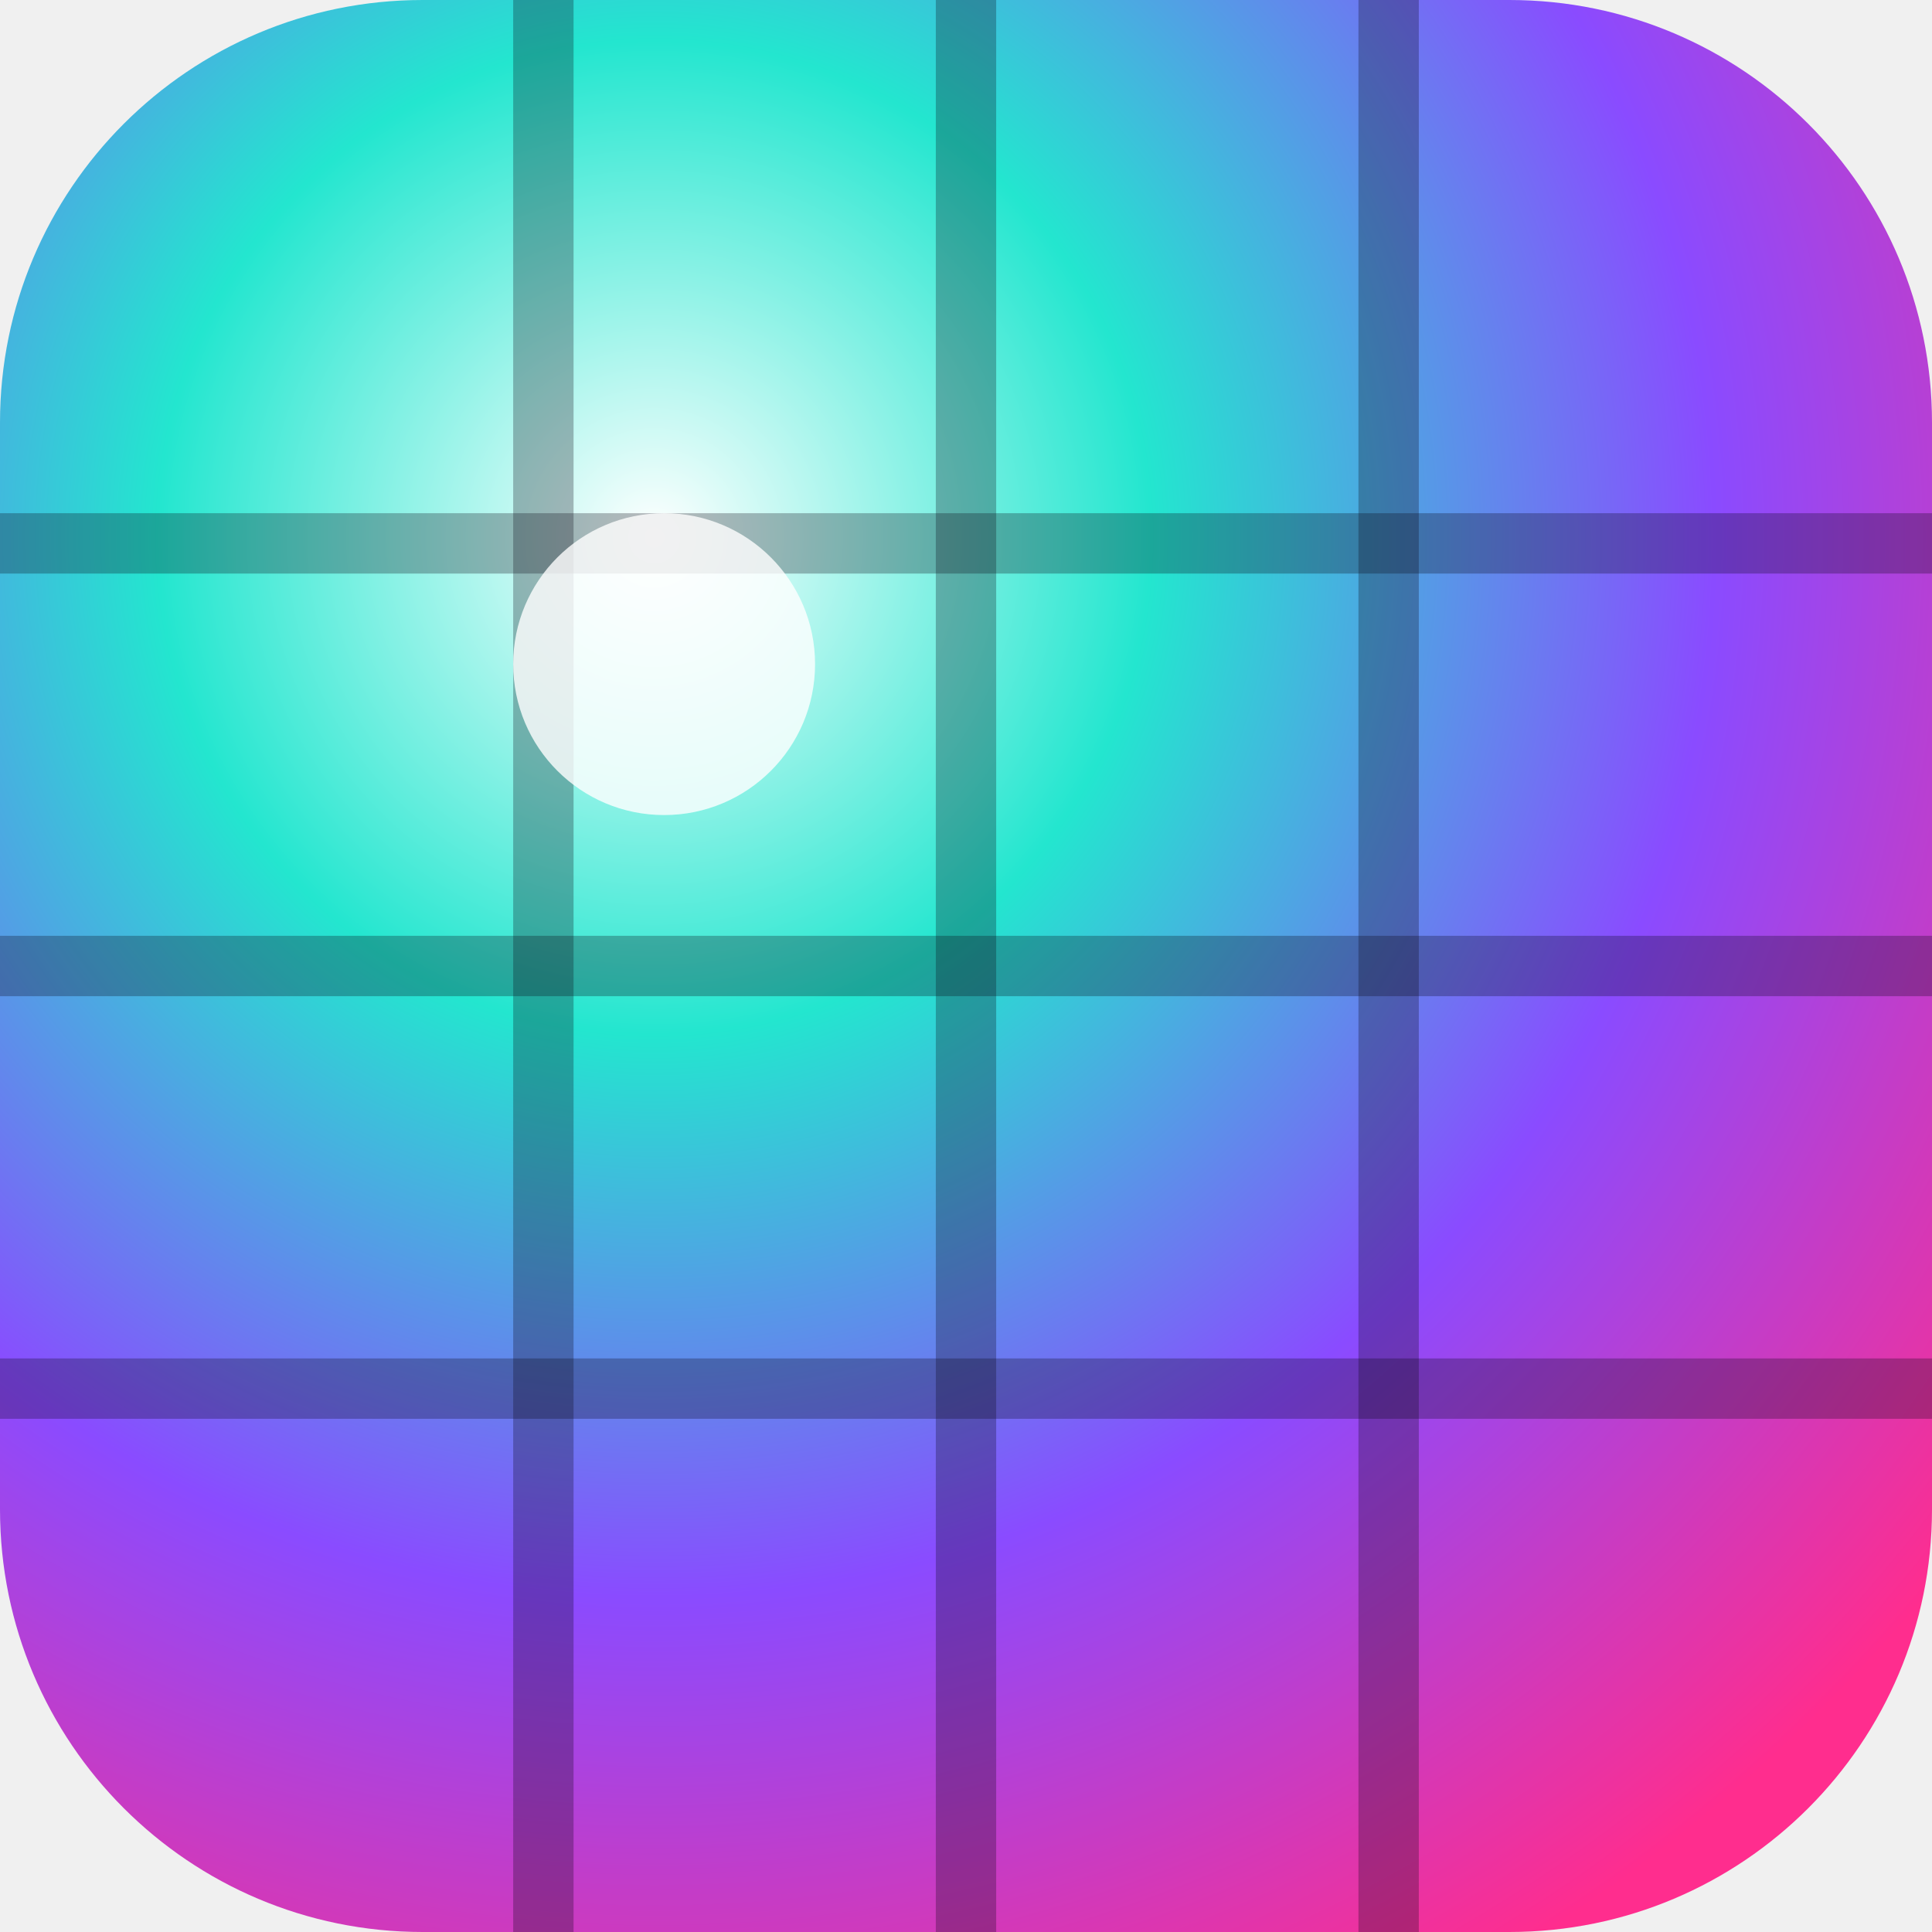
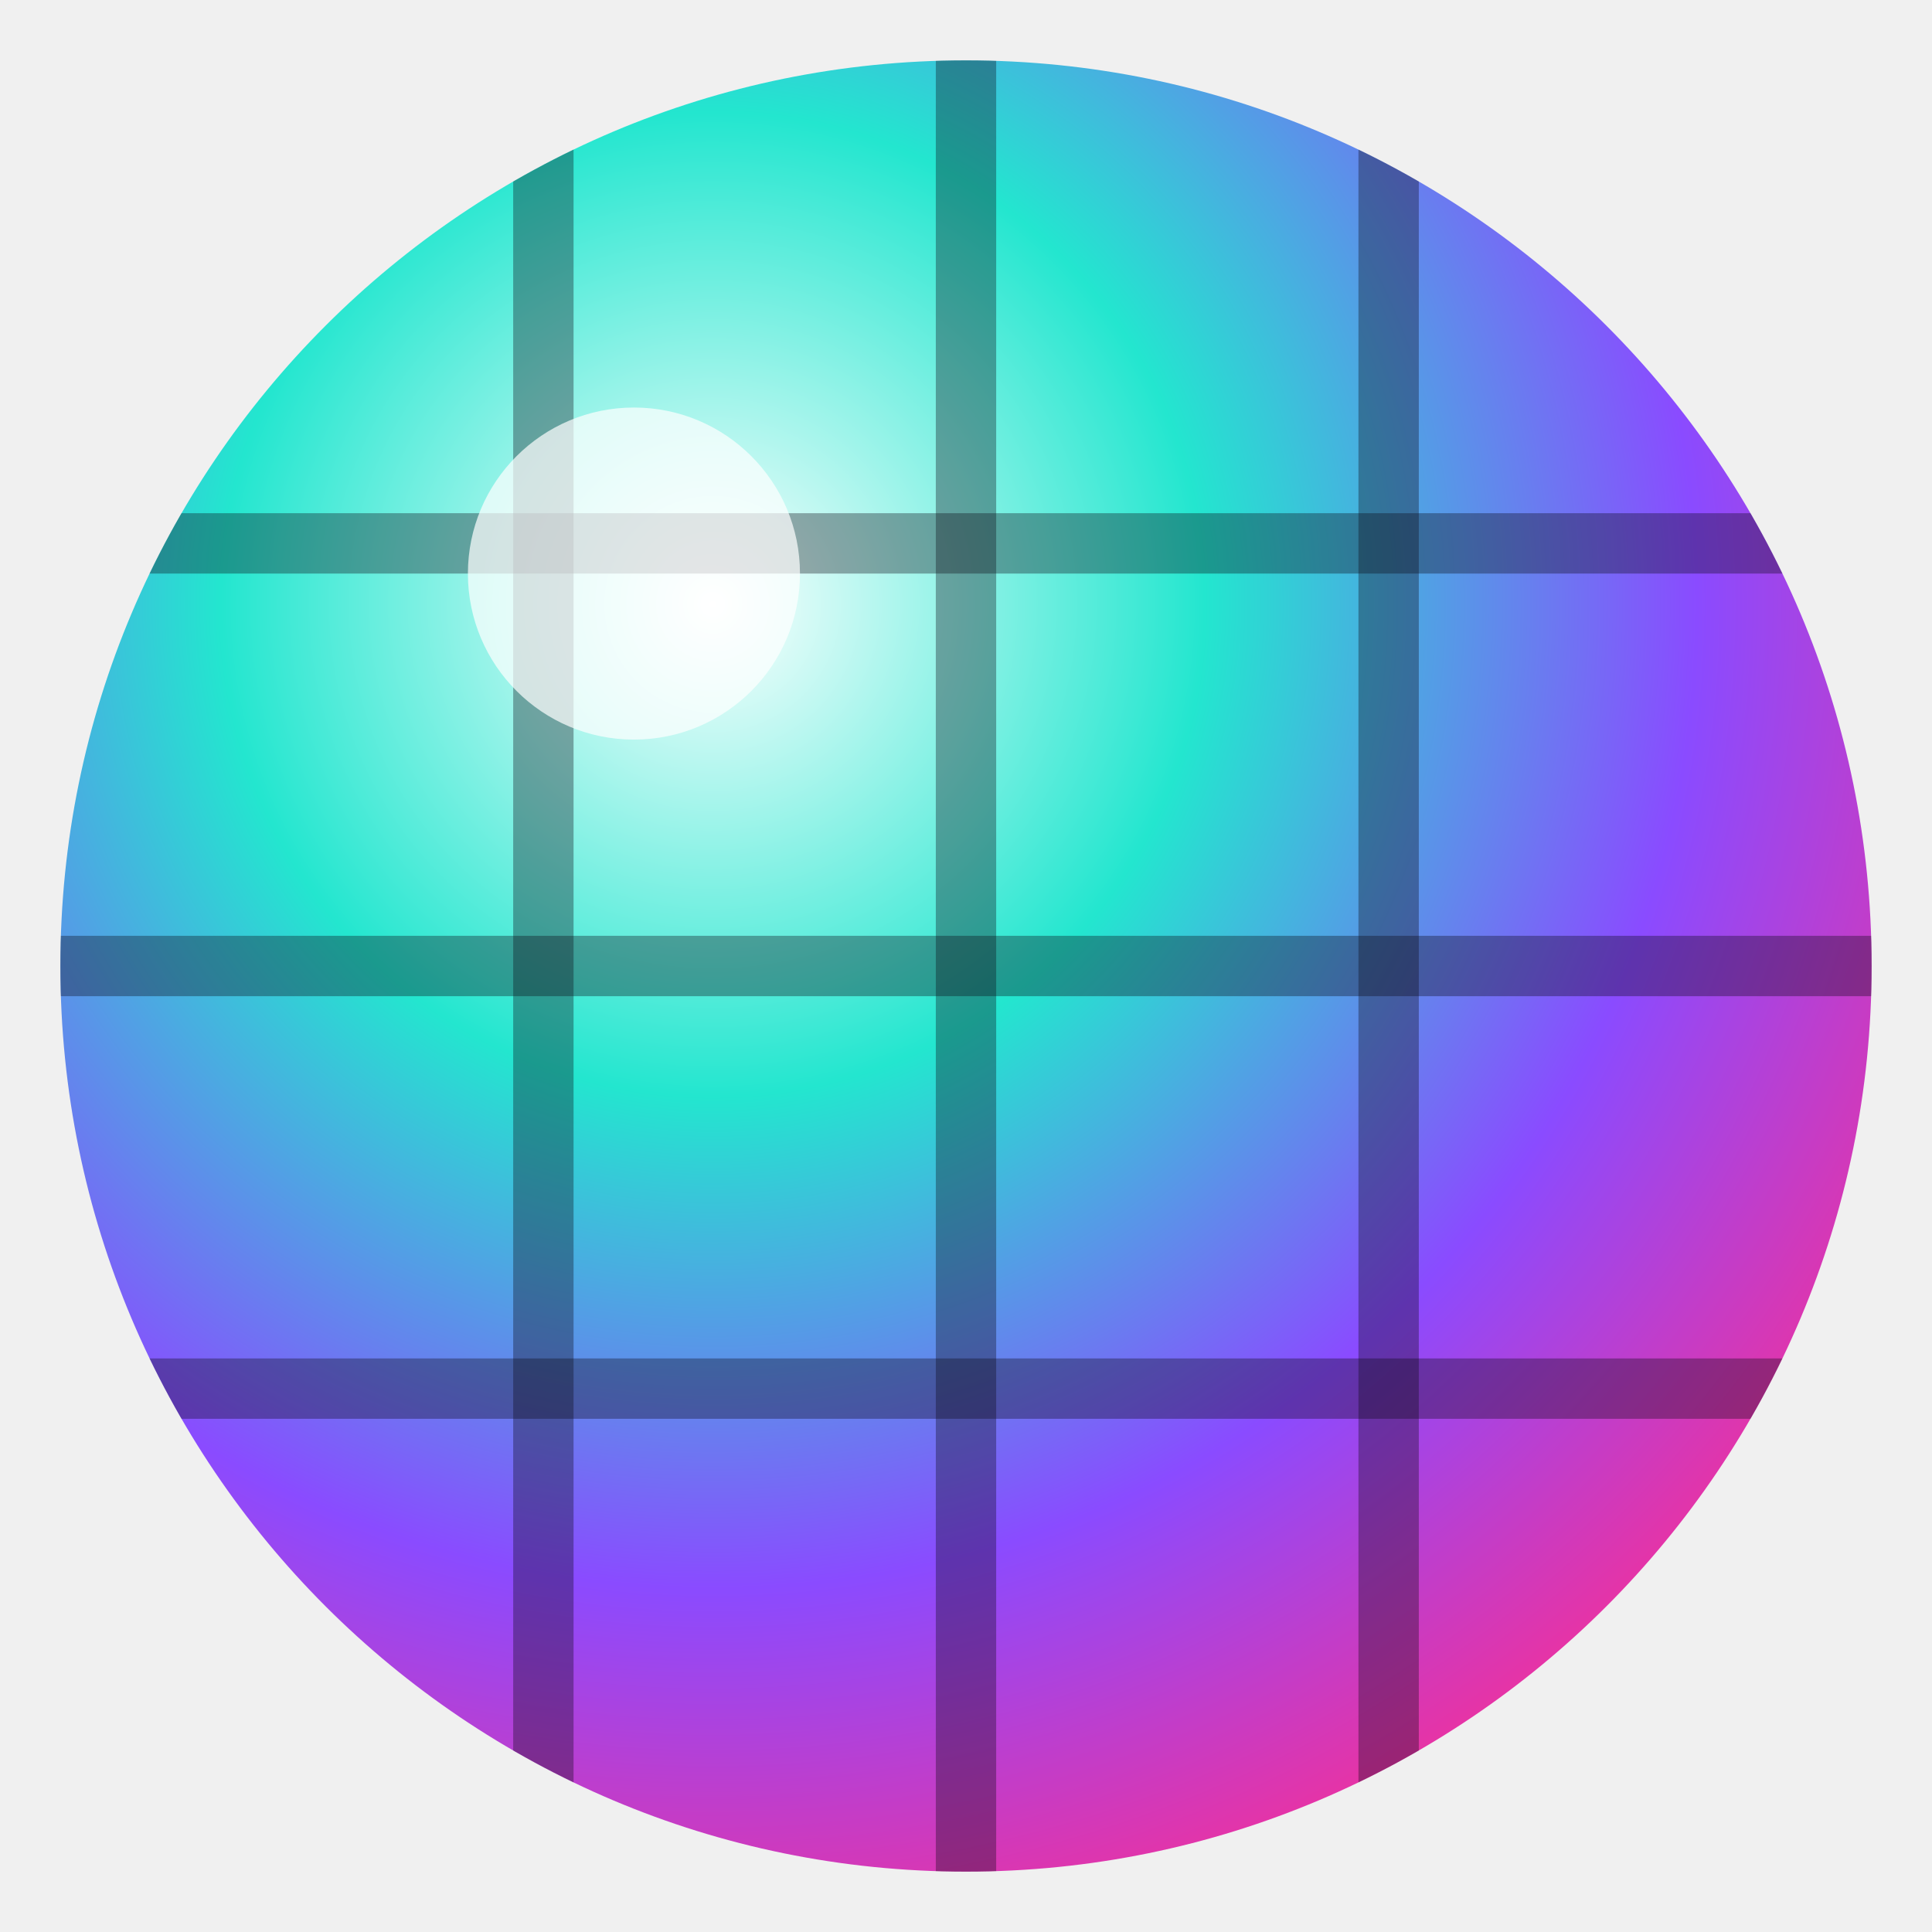
<svg xmlns="http://www.w3.org/2000/svg" viewBox="0 0 64 64" width="512" height="512">
  <defs>
-     <radialGradient id="g" cx="34%" cy="28%" r="85%">
+     <radialGradient id="g" cx="36%" cy="30%" r="80%">
      <stop offset="0%" stop-color="#ffffff" />
-       <stop offset="30%" stop-color="#23e6cf" />
-       <stop offset="64%" stop-color="#8a4bff" />
+       <stop offset="34%" stop-color="#23e6cf" />
+       <stop offset="68%" stop-color="#8a4bff" />
      <stop offset="100%" stop-color="#ff2d8e" />
    </radialGradient>
-     <clipPath id="r">
-       <rect x="0" y="0" width="64" height="64" rx="14" />
+     <clipPath id="c">
+       <circle cx="32" cy="32" r="30" />
    </clipPath>
  </defs>
-   <g clip-path="url(#r)">
-     <rect width="64" height="64" fill="url(#g)" />
-     <g stroke="rgba(10,7,18,.28)" stroke-width="2">
-       <line x1="0" y1="18" x2="64" y2="18" />
-       <line x1="0" y1="32" x2="64" y2="32" />
-       <line x1="0" y1="46" x2="64" y2="46" />
-       <line x1="18" y1="0" x2="18" y2="64" />
-       <line x1="32" y1="0" x2="32" y2="64" />
-       <line x1="46" y1="0" x2="46" y2="64" />
-     </g>
-     <circle cx="22" cy="22" r="5" fill="#ffffff" opacity=".8" />
+   <circle cx="32" cy="32" r="30" fill="url(#g)" />
+   <g clip-path="url(#c)" stroke="rgba(10,7,18,.34)" stroke-width="2">
+     <line x1="2" y1="18" x2="62" y2="18" />
+     <line x1="2" y1="32" x2="62" y2="32" />
+     <line x1="2" y1="46" x2="62" y2="46" />
+     <line x1="18" y1="2" x2="18" y2="62" />
+     <line x1="32" y1="2" x2="32" y2="62" />
+     <line x1="46" y1="2" x2="46" y2="62" />
  </g>
+   <circle cx="21" cy="19" r="5.5" fill="#fff" opacity=".7" />
</svg>
